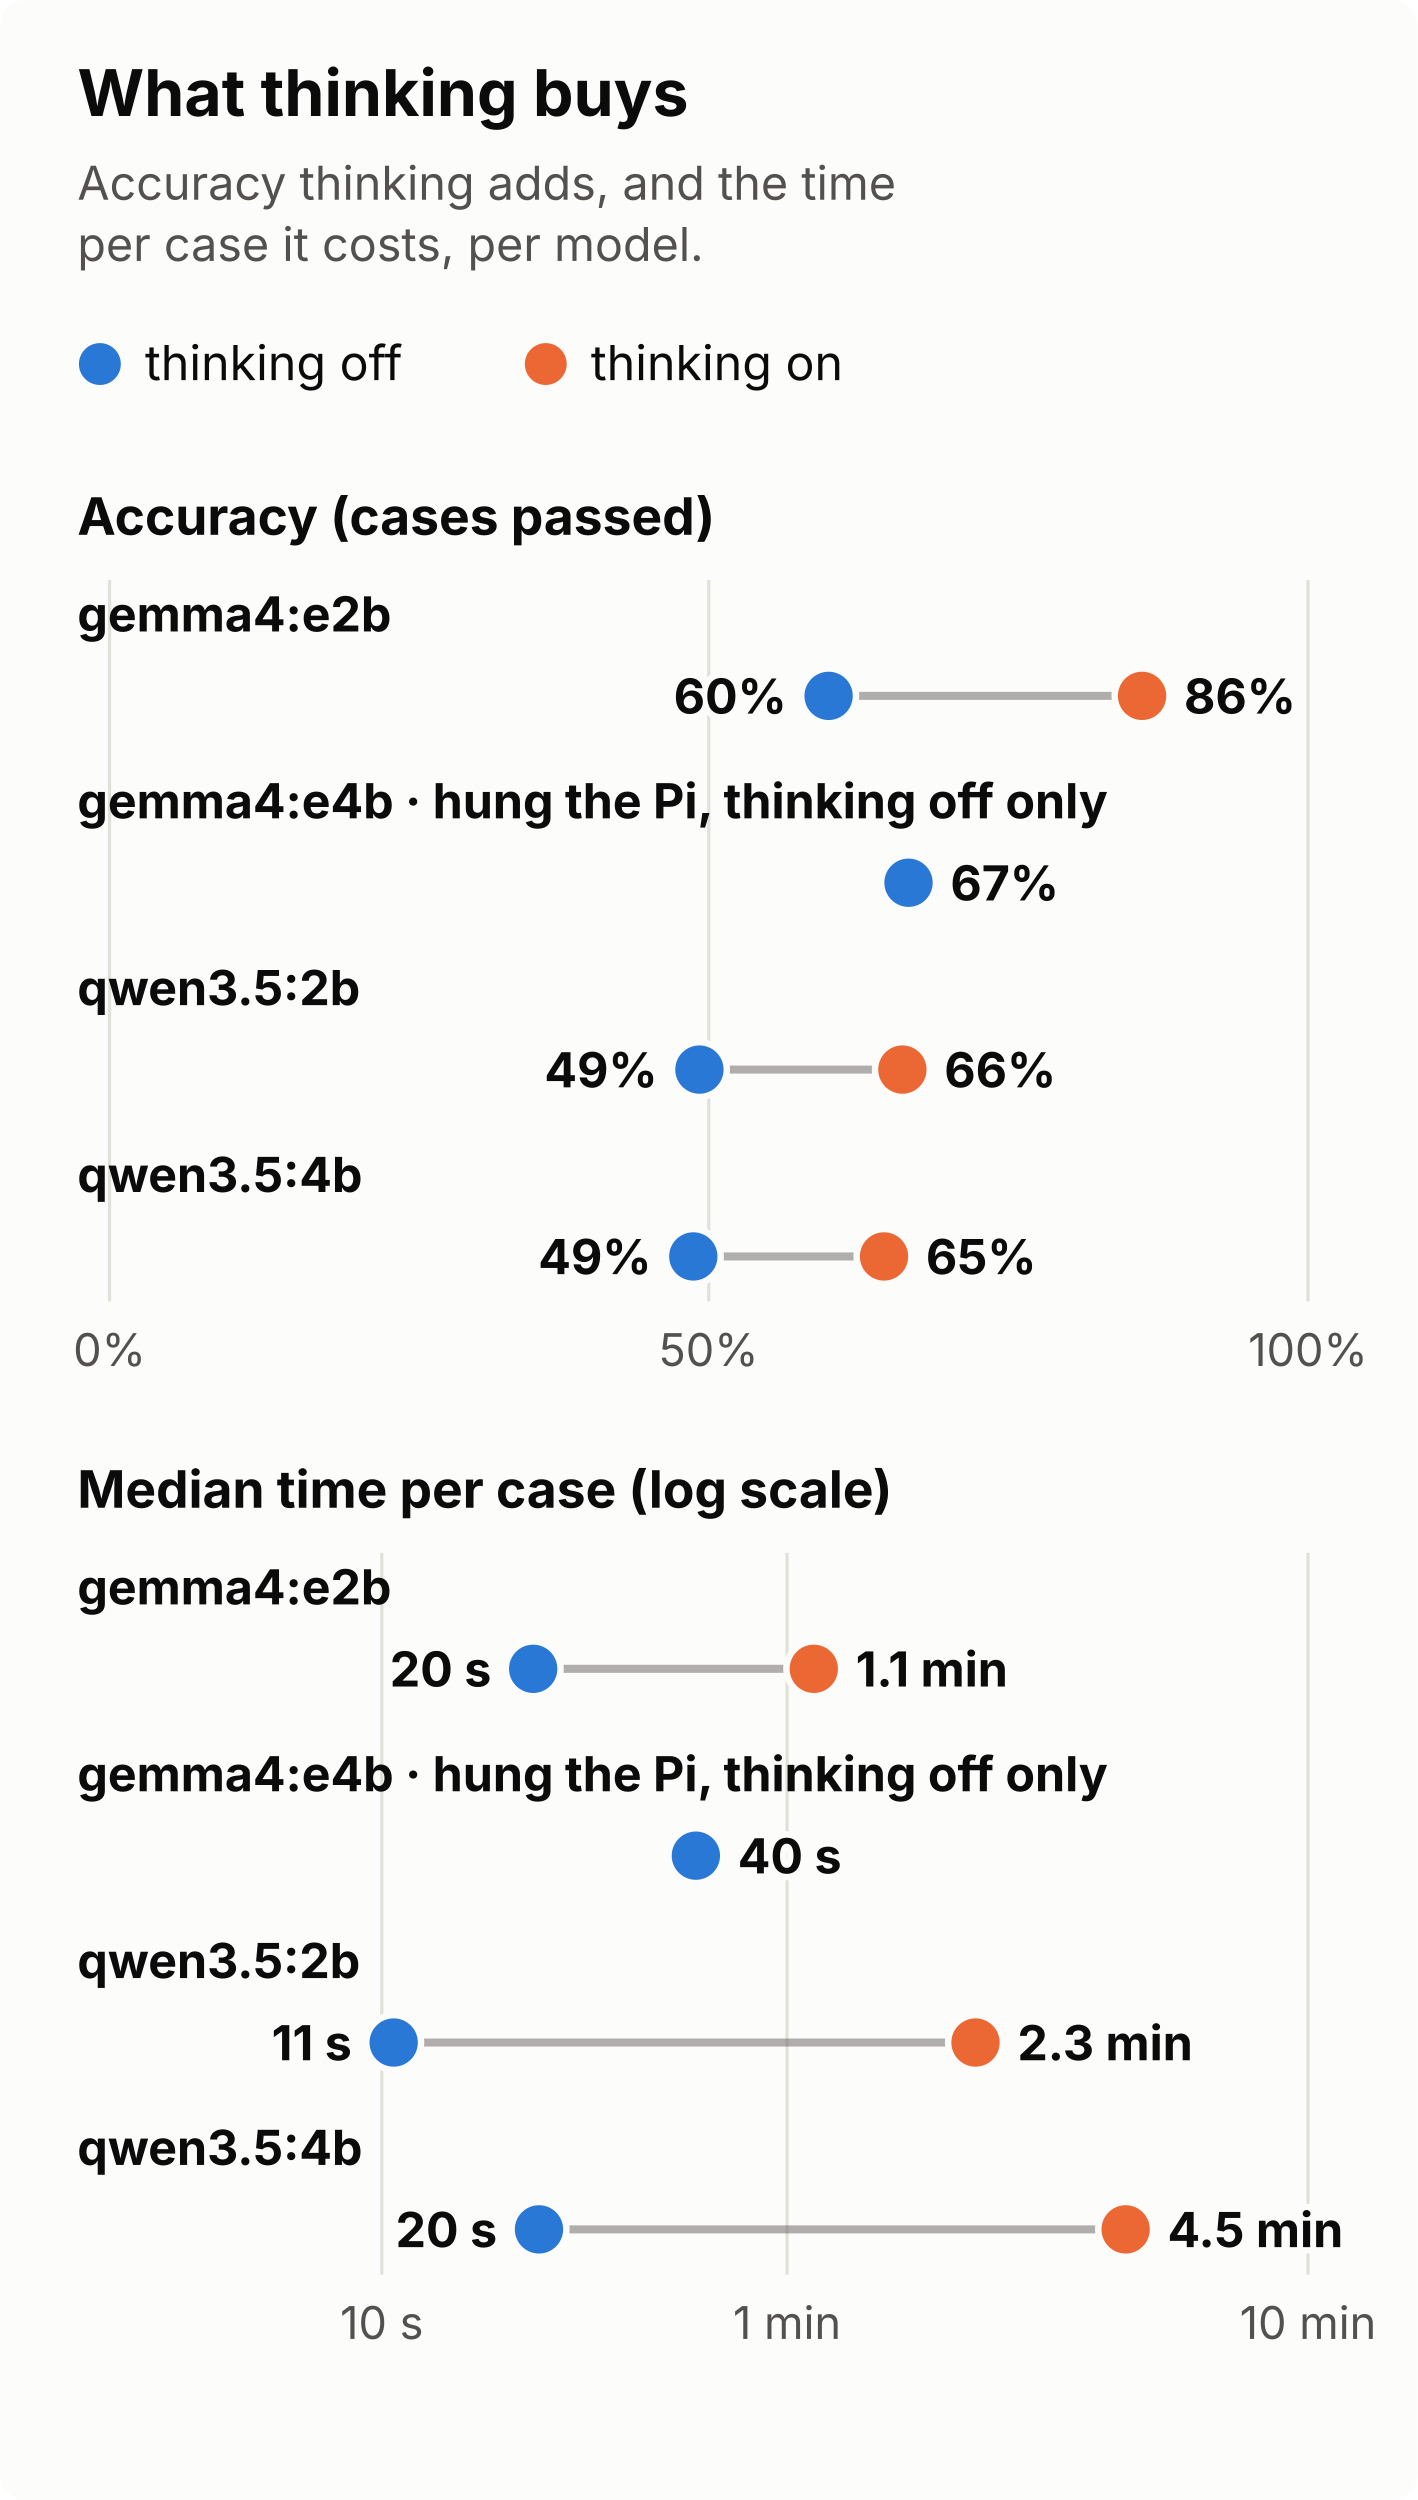
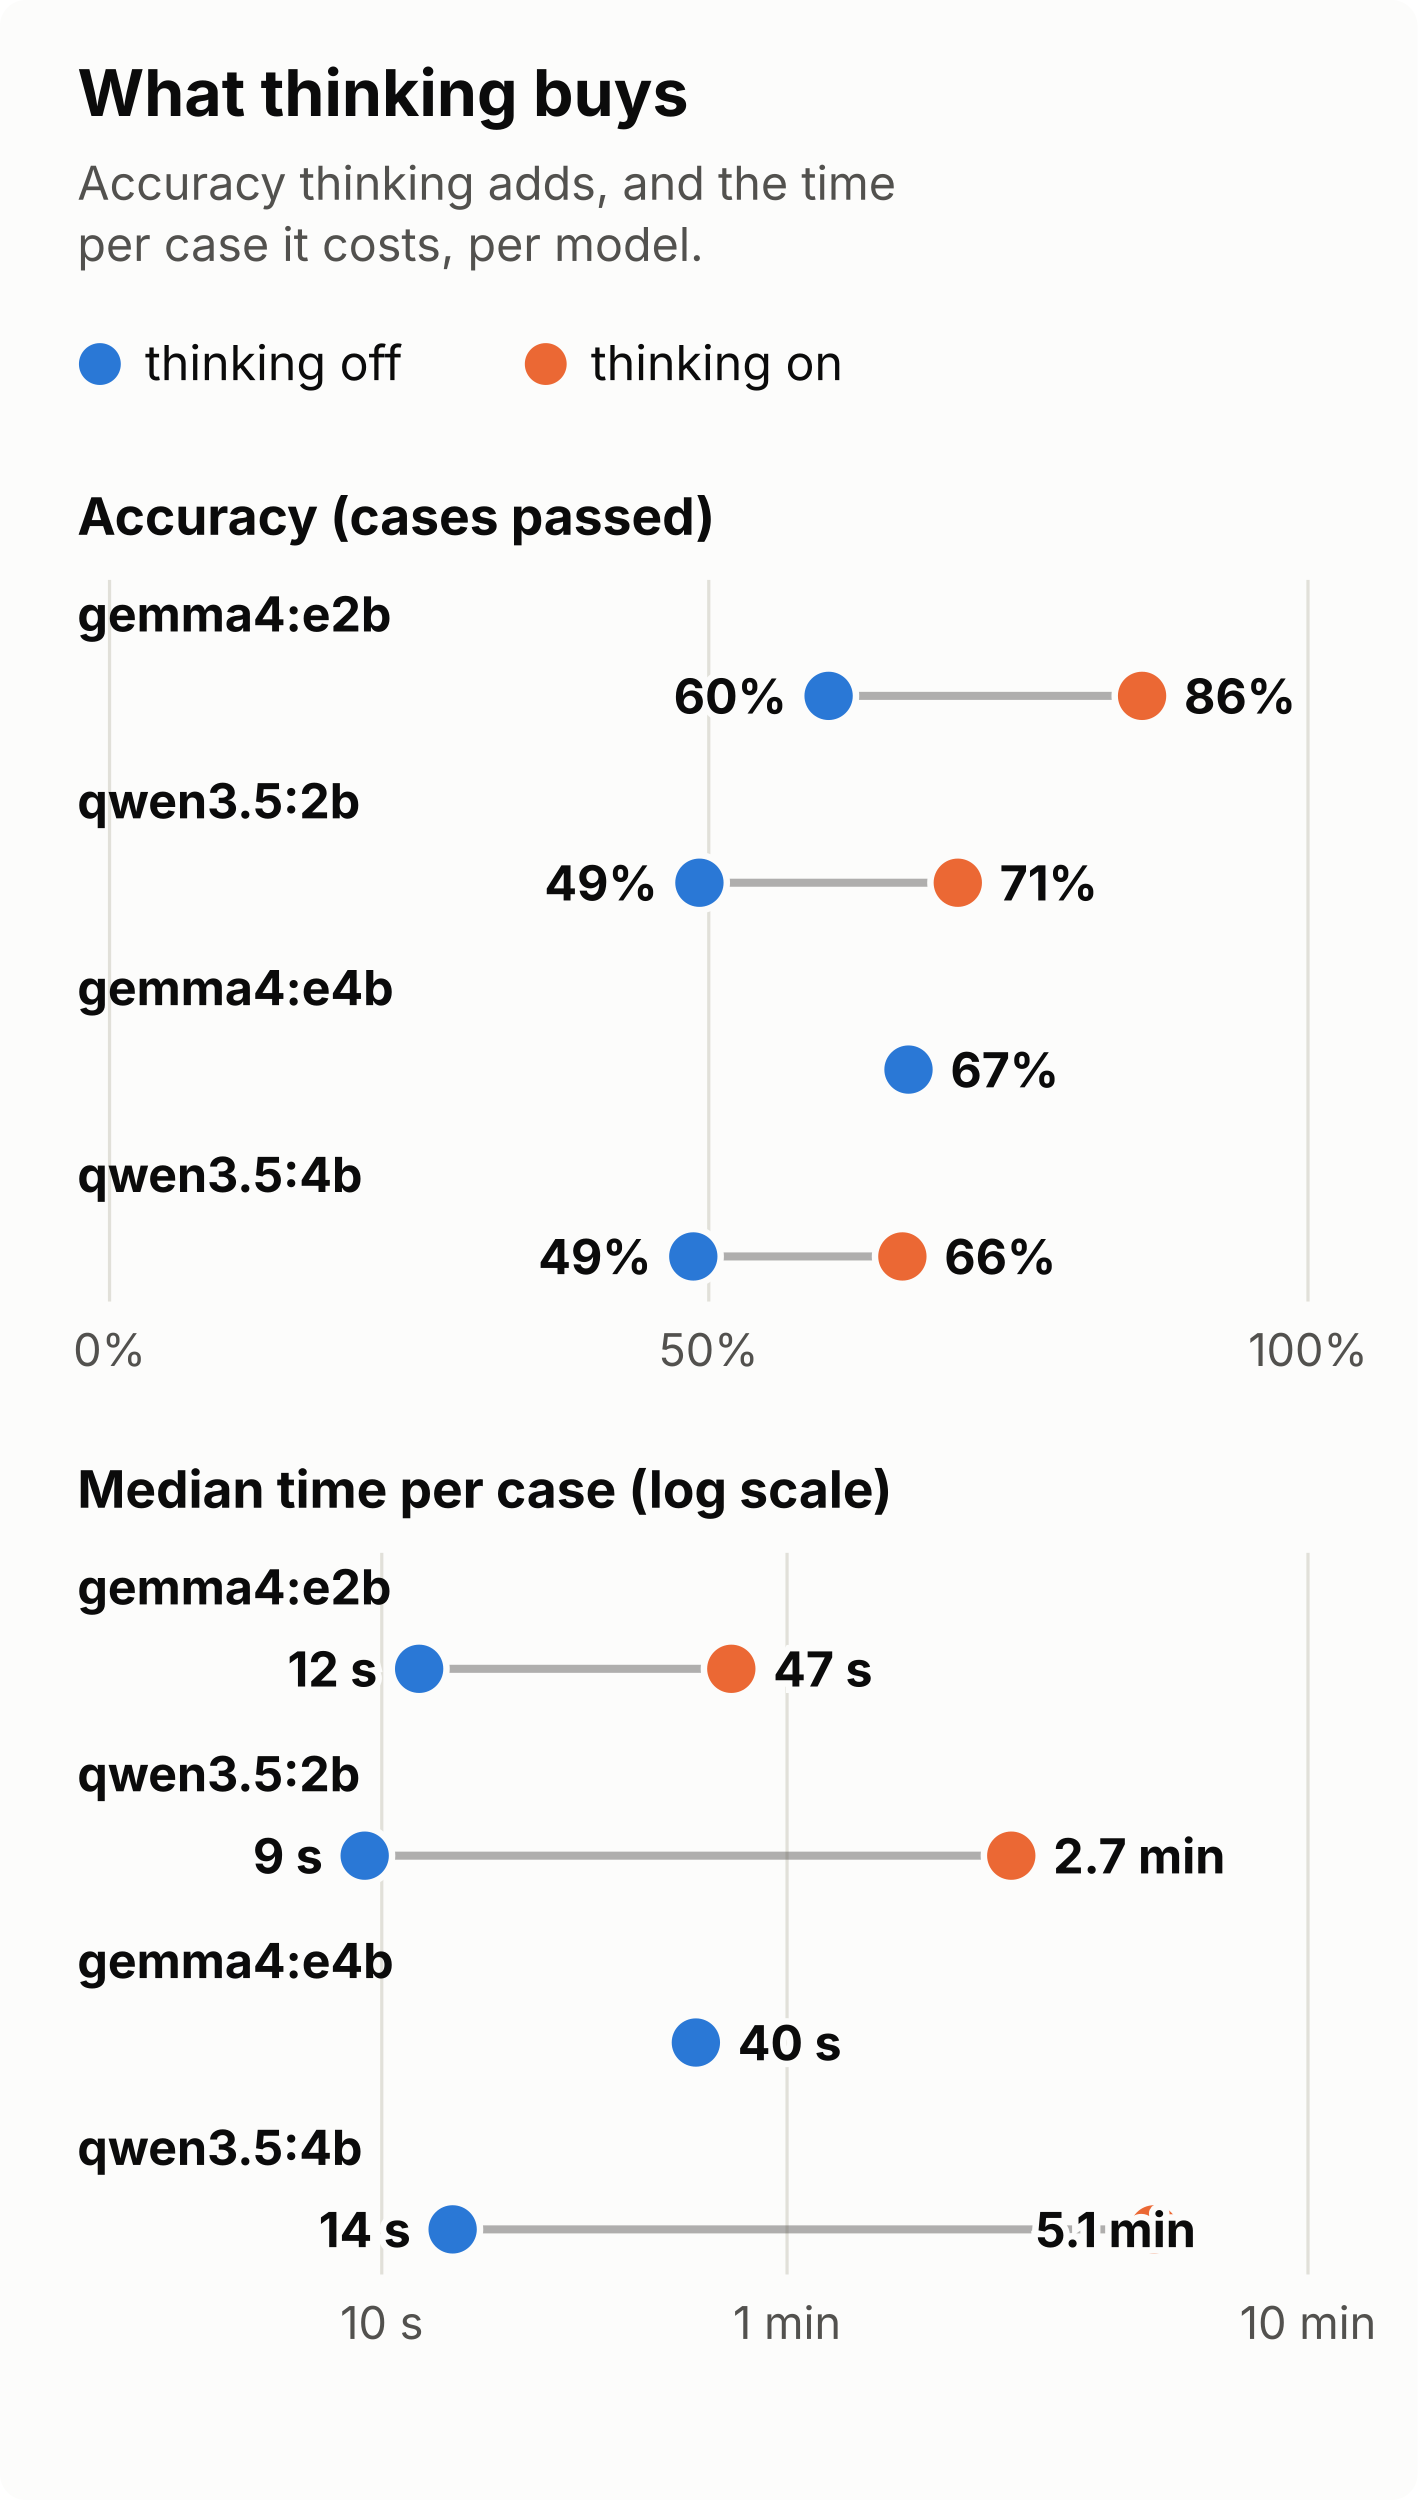
<svg xmlns="http://www.w3.org/2000/svg" width="440" height="776" viewBox="0 0 440 776" role="img" aria-label="What thinking buys">
  <rect width="440" height="776" rx="8" fill="#fcfcfb" />
  <text x="24.0" y="36.0" font-size="20" font-weight="700" text-anchor="start" fill="#0b0b0b" font-family="system-ui, -apple-system, Segoe UI, sans-serif">What thinking buys</text>
  <text x="24.0" y="62.0" font-size="14.5" font-weight="normal" text-anchor="start" fill="#52514e" font-family="system-ui, -apple-system, Segoe UI, sans-serif">Accuracy thinking adds, and the time</text>
  <text x="24.0" y="81.0" font-size="14.5" font-weight="normal" text-anchor="start" fill="#52514e" font-family="system-ui, -apple-system, Segoe UI, sans-serif">per case it costs, per model.</text>
  <circle cx="31.0" cy="113.0" r="7.5" fill="#2a78d6" stroke="#fcfcfb" stroke-width="2" />
  <text x="45.0" y="118.0" font-size="15" font-weight="normal" text-anchor="start" fill="#0b0b0b" font-family="system-ui, -apple-system, Segoe UI, sans-serif">thinking off</text>
  <circle cx="169.4" cy="113.0" r="7.5" fill="#eb6834" stroke="#fcfcfb" stroke-width="2" />
  <text x="183.4" y="118.0" font-size="15" font-weight="normal" text-anchor="start" fill="#0b0b0b" font-family="system-ui, -apple-system, Segoe UI, sans-serif">thinking on</text>
  <text x="24.0" y="166.0" font-size="16" font-weight="700" text-anchor="start" fill="#0b0b0b" font-family="system-ui, -apple-system, Segoe UI, sans-serif">Accuracy (cases passed)</text>
  <line x1="34.0" y1="180.0" x2="34.0" y2="404.0" stroke="#e1e0d9" stroke-width="1" />
  <text x="34.0" y="424.0" font-size="14" font-weight="normal" text-anchor="middle" fill="#52514e" font-family="system-ui, -apple-system, Segoe UI, sans-serif">0%</text>
  <line x1="220.0" y1="180.0" x2="220.0" y2="404.0" stroke="#e1e0d9" stroke-width="1" />
  <text x="220.0" y="424.0" font-size="14" font-weight="normal" text-anchor="middle" fill="#52514e" font-family="system-ui, -apple-system, Segoe UI, sans-serif">50%</text>
  <line x1="406.0" y1="180.0" x2="406.0" y2="404.0" stroke="#e1e0d9" stroke-width="1" />
  <text x="406.0" y="424.0" font-size="14" font-weight="normal" text-anchor="middle" fill="#52514e" font-family="system-ui, -apple-system, Segoe UI, sans-serif">100%</text>
  <text x="24.0" y="196.0" font-size="15" font-weight="700" text-anchor="start" fill="#0b0b0b" font-family="system-ui, -apple-system, Segoe UI, sans-serif">gemma4:e2b</text>
  <line x1="257.2" y1="216.0" x2="354.5" y2="216.0" stroke="#52514e" stroke-width="2.5" stroke-opacity="0.45" />
  <circle cx="257.2" cy="216.0" r="8.5" fill="#2a78d6" stroke="#fcfcfb" stroke-width="2" />
  <circle cx="354.5" cy="216.0" r="8.5" fill="#eb6834" stroke="#fcfcfb" stroke-width="2" />
  <text x="244.2" y="221.5" font-size="15" font-weight="700" text-anchor="end" fill="#0b0b0b" stroke="#fcfcfb" stroke-width="4" paint-order="stroke" font-family="system-ui, -apple-system, Segoe UI, sans-serif">60%</text>
  <text x="367.5" y="221.5" font-size="15" font-weight="700" text-anchor="start" fill="#0b0b0b" stroke="#fcfcfb" stroke-width="4" paint-order="stroke" font-family="system-ui, -apple-system, Segoe UI, sans-serif">86%</text>
-   <text x="24.0" y="254.0" font-size="15" font-weight="700" text-anchor="start" fill="#0b0b0b" font-family="system-ui, -apple-system, Segoe UI, sans-serif">gemma4:e4b  · hung the Pi, thinking off only</text>
-   <circle cx="282.0" cy="274.0" r="8.5" fill="#2a78d6" stroke="#fcfcfb" stroke-width="2" />
-   <text x="295.0" y="279.5" font-size="15" font-weight="700" text-anchor="start" fill="#0b0b0b" stroke="#fcfcfb" stroke-width="4" paint-order="stroke" font-family="system-ui, -apple-system, Segoe UI, sans-serif">67%</text>
-   <text x="24.0" y="312.0" font-size="15" font-weight="700" text-anchor="start" fill="#0b0b0b" font-family="system-ui, -apple-system, Segoe UI, sans-serif">qwen3.5:2b</text>
-   <line x1="217.1" y1="332.0" x2="280.1" y2="332.0" stroke="#52514e" stroke-width="2.5" stroke-opacity="0.45" />
-   <circle cx="217.1" cy="332.0" r="8.5" fill="#2a78d6" stroke="#fcfcfb" stroke-width="2" />
-   <circle cx="280.1" cy="332.0" r="8.5" fill="#eb6834" stroke="#fcfcfb" stroke-width="2" />
-   <text x="204.1" y="337.5" font-size="15" font-weight="700" text-anchor="end" fill="#0b0b0b" stroke="#fcfcfb" stroke-width="4" paint-order="stroke" font-family="system-ui, -apple-system, Segoe UI, sans-serif">49%</text>
-   <text x="293.1" y="337.5" font-size="15" font-weight="700" text-anchor="start" fill="#0b0b0b" stroke="#fcfcfb" stroke-width="4" paint-order="stroke" font-family="system-ui, -apple-system, Segoe UI, sans-serif">66%</text>
+   <text x="24.0" y="254.0" font-size="15" font-weight="700" text-anchor="start" fill="#0b0b0b" font-family="system-ui, -apple-system, Segoe UI, sans-serif">qwen3.5:2b</text>
+   <line x1="217.1" y1="274.0" x2="297.3" y2="274.0" stroke="#52514e" stroke-width="2.5" stroke-opacity="0.45" />
+   <circle cx="217.1" cy="274.0" r="8.5" fill="#2a78d6" stroke="#fcfcfb" stroke-width="2" />
+   <circle cx="297.3" cy="274.0" r="8.5" fill="#eb6834" stroke="#fcfcfb" stroke-width="2" />
+   <text x="204.1" y="279.5" font-size="15" font-weight="700" text-anchor="end" fill="#0b0b0b" stroke="#fcfcfb" stroke-width="4" paint-order="stroke" font-family="system-ui, -apple-system, Segoe UI, sans-serif">49%</text>
+   <text x="310.3" y="279.5" font-size="15" font-weight="700" text-anchor="start" fill="#0b0b0b" stroke="#fcfcfb" stroke-width="4" paint-order="stroke" font-family="system-ui, -apple-system, Segoe UI, sans-serif">71%</text>
+   <text x="24.0" y="312.0" font-size="15" font-weight="700" text-anchor="start" fill="#0b0b0b" font-family="system-ui, -apple-system, Segoe UI, sans-serif">gemma4:e4b</text>
+   <circle cx="282.0" cy="332.0" r="8.5" fill="#2a78d6" stroke="#fcfcfb" stroke-width="2" />
+   <text x="295.0" y="337.5" font-size="15" font-weight="700" text-anchor="start" fill="#0b0b0b" stroke="#fcfcfb" stroke-width="4" paint-order="stroke" font-family="system-ui, -apple-system, Segoe UI, sans-serif">67%</text>
  <text x="24.0" y="370.0" font-size="15" font-weight="700" text-anchor="start" fill="#0b0b0b" font-family="system-ui, -apple-system, Segoe UI, sans-serif">qwen3.5:4b</text>
-   <line x1="215.2" y1="390.0" x2="274.4" y2="390.0" stroke="#52514e" stroke-width="2.5" stroke-opacity="0.45" />
+   <line x1="215.2" y1="390.0" x2="280.1" y2="390.0" stroke="#52514e" stroke-width="2.5" stroke-opacity="0.45" />
  <circle cx="215.2" cy="390.0" r="8.5" fill="#2a78d6" stroke="#fcfcfb" stroke-width="2" />
-   <circle cx="274.4" cy="390.0" r="8.5" fill="#eb6834" stroke="#fcfcfb" stroke-width="2" />
+   <circle cx="280.1" cy="390.0" r="8.5" fill="#eb6834" stroke="#fcfcfb" stroke-width="2" />
  <text x="202.2" y="395.5" font-size="15" font-weight="700" text-anchor="end" fill="#0b0b0b" stroke="#fcfcfb" stroke-width="4" paint-order="stroke" font-family="system-ui, -apple-system, Segoe UI, sans-serif">49%</text>
-   <text x="287.4" y="395.5" font-size="15" font-weight="700" text-anchor="start" fill="#0b0b0b" stroke="#fcfcfb" stroke-width="4" paint-order="stroke" font-family="system-ui, -apple-system, Segoe UI, sans-serif">65%</text>
+   <text x="293.1" y="395.5" font-size="15" font-weight="700" text-anchor="start" fill="#0b0b0b" stroke="#fcfcfb" stroke-width="4" paint-order="stroke" font-family="system-ui, -apple-system, Segoe UI, sans-serif">66%</text>
  <text x="24.0" y="468.0" font-size="16" font-weight="700" text-anchor="start" fill="#0b0b0b" font-family="system-ui, -apple-system, Segoe UI, sans-serif">Median time per case (log scale)</text>
  <line x1="118.5" y1="482.0" x2="118.5" y2="706.0" stroke="#e1e0d9" stroke-width="1" />
  <text x="118.5" y="726.0" font-size="14" font-weight="normal" text-anchor="middle" fill="#52514e" font-family="system-ui, -apple-system, Segoe UI, sans-serif">10 s</text>
  <line x1="244.3" y1="482.0" x2="244.3" y2="706.0" stroke="#e1e0d9" stroke-width="1" />
  <text x="244.3" y="726.0" font-size="14" font-weight="normal" text-anchor="middle" fill="#52514e" font-family="system-ui, -apple-system, Segoe UI, sans-serif">1 min</text>
  <line x1="406.0" y1="482.0" x2="406.0" y2="706.0" stroke="#e1e0d9" stroke-width="1" />
  <text x="406.0" y="726.0" font-size="14" font-weight="normal" text-anchor="middle" fill="#52514e" font-family="system-ui, -apple-system, Segoe UI, sans-serif">10 min</text>
  <text x="24.0" y="498.0" font-size="15" font-weight="700" text-anchor="start" fill="#0b0b0b" font-family="system-ui, -apple-system, Segoe UI, sans-serif">gemma4:e2b</text>
-   <line x1="165.5" y1="518.0" x2="252.6" y2="518.0" stroke="#52514e" stroke-width="2.5" stroke-opacity="0.45" />
-   <circle cx="165.5" cy="518.0" r="8.5" fill="#2a78d6" stroke="#fcfcfb" stroke-width="2" />
-   <circle cx="252.6" cy="518.0" r="8.5" fill="#eb6834" stroke="#fcfcfb" stroke-width="2" />
-   <text x="152.5" y="523.5" font-size="15" font-weight="700" text-anchor="end" fill="#0b0b0b" stroke="#fcfcfb" stroke-width="4" paint-order="stroke" font-family="system-ui, -apple-system, Segoe UI, sans-serif">20 s</text>
-   <text x="265.6" y="523.5" font-size="15" font-weight="700" text-anchor="start" fill="#0b0b0b" stroke="#fcfcfb" stroke-width="4" paint-order="stroke" font-family="system-ui, -apple-system, Segoe UI, sans-serif">1.1 min</text>
-   <text x="24.0" y="556.0" font-size="15" font-weight="700" text-anchor="start" fill="#0b0b0b" font-family="system-ui, -apple-system, Segoe UI, sans-serif">gemma4:e4b  · hung the Pi, thinking off only</text>
-   <circle cx="216.0" cy="576.0" r="8.5" fill="#2a78d6" stroke="#fcfcfb" stroke-width="2" />
-   <text x="229.0" y="581.5" font-size="15" font-weight="700" text-anchor="start" fill="#0b0b0b" stroke="#fcfcfb" stroke-width="4" paint-order="stroke" font-family="system-ui, -apple-system, Segoe UI, sans-serif">40 s</text>
-   <text x="24.0" y="614.0" font-size="15" font-weight="700" text-anchor="start" fill="#0b0b0b" font-family="system-ui, -apple-system, Segoe UI, sans-serif">qwen3.5:2b</text>
-   <line x1="122.2" y1="634.0" x2="302.8" y2="634.0" stroke="#52514e" stroke-width="2.5" stroke-opacity="0.45" />
-   <circle cx="122.2" cy="634.0" r="8.5" fill="#2a78d6" stroke="#fcfcfb" stroke-width="2" />
-   <circle cx="302.8" cy="634.0" r="8.5" fill="#eb6834" stroke="#fcfcfb" stroke-width="2" />
-   <text x="109.2" y="639.5" font-size="15" font-weight="700" text-anchor="end" fill="#0b0b0b" stroke="#fcfcfb" stroke-width="4" paint-order="stroke" font-family="system-ui, -apple-system, Segoe UI, sans-serif">11 s</text>
-   <text x="315.8" y="639.5" font-size="15" font-weight="700" text-anchor="start" fill="#0b0b0b" stroke="#fcfcfb" stroke-width="4" paint-order="stroke" font-family="system-ui, -apple-system, Segoe UI, sans-serif">2.3 min</text>
+   <line x1="130.1" y1="518.0" x2="227.0" y2="518.0" stroke="#52514e" stroke-width="2.5" stroke-opacity="0.45" />
+   <circle cx="130.1" cy="518.0" r="8.5" fill="#2a78d6" stroke="#fcfcfb" stroke-width="2" />
+   <circle cx="227.0" cy="518.0" r="8.5" fill="#eb6834" stroke="#fcfcfb" stroke-width="2" />
+   <text x="117.1" y="523.5" font-size="15" font-weight="700" text-anchor="end" fill="#0b0b0b" stroke="#fcfcfb" stroke-width="4" paint-order="stroke" font-family="system-ui, -apple-system, Segoe UI, sans-serif">12 s</text>
+   <text x="240.0" y="523.5" font-size="15" font-weight="700" text-anchor="start" fill="#0b0b0b" stroke="#fcfcfb" stroke-width="4" paint-order="stroke" font-family="system-ui, -apple-system, Segoe UI, sans-serif">47 s</text>
+   <text x="24.0" y="556.0" font-size="15" font-weight="700" text-anchor="start" fill="#0b0b0b" font-family="system-ui, -apple-system, Segoe UI, sans-serif">qwen3.5:2b</text>
+   <line x1="113.2" y1="576.0" x2="313.9" y2="576.0" stroke="#52514e" stroke-width="2.5" stroke-opacity="0.45" />
+   <circle cx="113.2" cy="576.0" r="8.5" fill="#2a78d6" stroke="#fcfcfb" stroke-width="2" />
+   <circle cx="313.9" cy="576.0" r="8.5" fill="#eb6834" stroke="#fcfcfb" stroke-width="2" />
+   <text x="100.2" y="581.5" font-size="15" font-weight="700" text-anchor="end" fill="#0b0b0b" stroke="#fcfcfb" stroke-width="4" paint-order="stroke" font-family="system-ui, -apple-system, Segoe UI, sans-serif">9 s</text>
+   <text x="326.9" y="581.5" font-size="15" font-weight="700" text-anchor="start" fill="#0b0b0b" stroke="#fcfcfb" stroke-width="4" paint-order="stroke" font-family="system-ui, -apple-system, Segoe UI, sans-serif">2.7 min</text>
+   <text x="24.0" y="614.0" font-size="15" font-weight="700" text-anchor="start" fill="#0b0b0b" font-family="system-ui, -apple-system, Segoe UI, sans-serif">gemma4:e4b</text>
+   <circle cx="216.0" cy="634.0" r="8.5" fill="#2a78d6" stroke="#fcfcfb" stroke-width="2" />
+   <text x="229.0" y="639.5" font-size="15" font-weight="700" text-anchor="start" fill="#0b0b0b" stroke="#fcfcfb" stroke-width="4" paint-order="stroke" font-family="system-ui, -apple-system, Segoe UI, sans-serif">40 s</text>
  <text x="24.0" y="672.0" font-size="15" font-weight="700" text-anchor="start" fill="#0b0b0b" font-family="system-ui, -apple-system, Segoe UI, sans-serif">qwen3.5:4b</text>
-   <line x1="167.3" y1="692.0" x2="349.4" y2="692.0" stroke="#52514e" stroke-width="2.5" stroke-opacity="0.45" />
-   <circle cx="167.3" cy="692.0" r="8.5" fill="#2a78d6" stroke="#fcfcfb" stroke-width="2" />
-   <circle cx="349.4" cy="692.0" r="8.5" fill="#eb6834" stroke="#fcfcfb" stroke-width="2" />
-   <text x="154.3" y="697.5" font-size="15" font-weight="700" text-anchor="end" fill="#0b0b0b" stroke="#fcfcfb" stroke-width="4" paint-order="stroke" font-family="system-ui, -apple-system, Segoe UI, sans-serif">20 s</text>
-   <text x="362.4" y="697.5" font-size="15" font-weight="700" text-anchor="start" fill="#0b0b0b" stroke="#fcfcfb" stroke-width="4" paint-order="stroke" font-family="system-ui, -apple-system, Segoe UI, sans-serif">4.5 min</text>
+   <line x1="140.5" y1="692.0" x2="358.2" y2="692.0" stroke="#52514e" stroke-width="2.5" stroke-opacity="0.45" />
+   <circle cx="140.5" cy="692.0" r="8.5" fill="#2a78d6" stroke="#fcfcfb" stroke-width="2" />
+   <circle cx="358.2" cy="692.0" r="8.5" fill="#eb6834" stroke="#fcfcfb" stroke-width="2" />
+   <text x="127.5" y="697.5" font-size="15" font-weight="700" text-anchor="end" fill="#0b0b0b" stroke="#fcfcfb" stroke-width="4" paint-order="stroke" font-family="system-ui, -apple-system, Segoe UI, sans-serif">14 s</text>
+   <text x="371.2" y="697.5" font-size="15" font-weight="700" text-anchor="end" fill="#0b0b0b" stroke="#fcfcfb" stroke-width="4" paint-order="stroke" font-family="system-ui, -apple-system, Segoe UI, sans-serif">5.1 min</text>
</svg>
